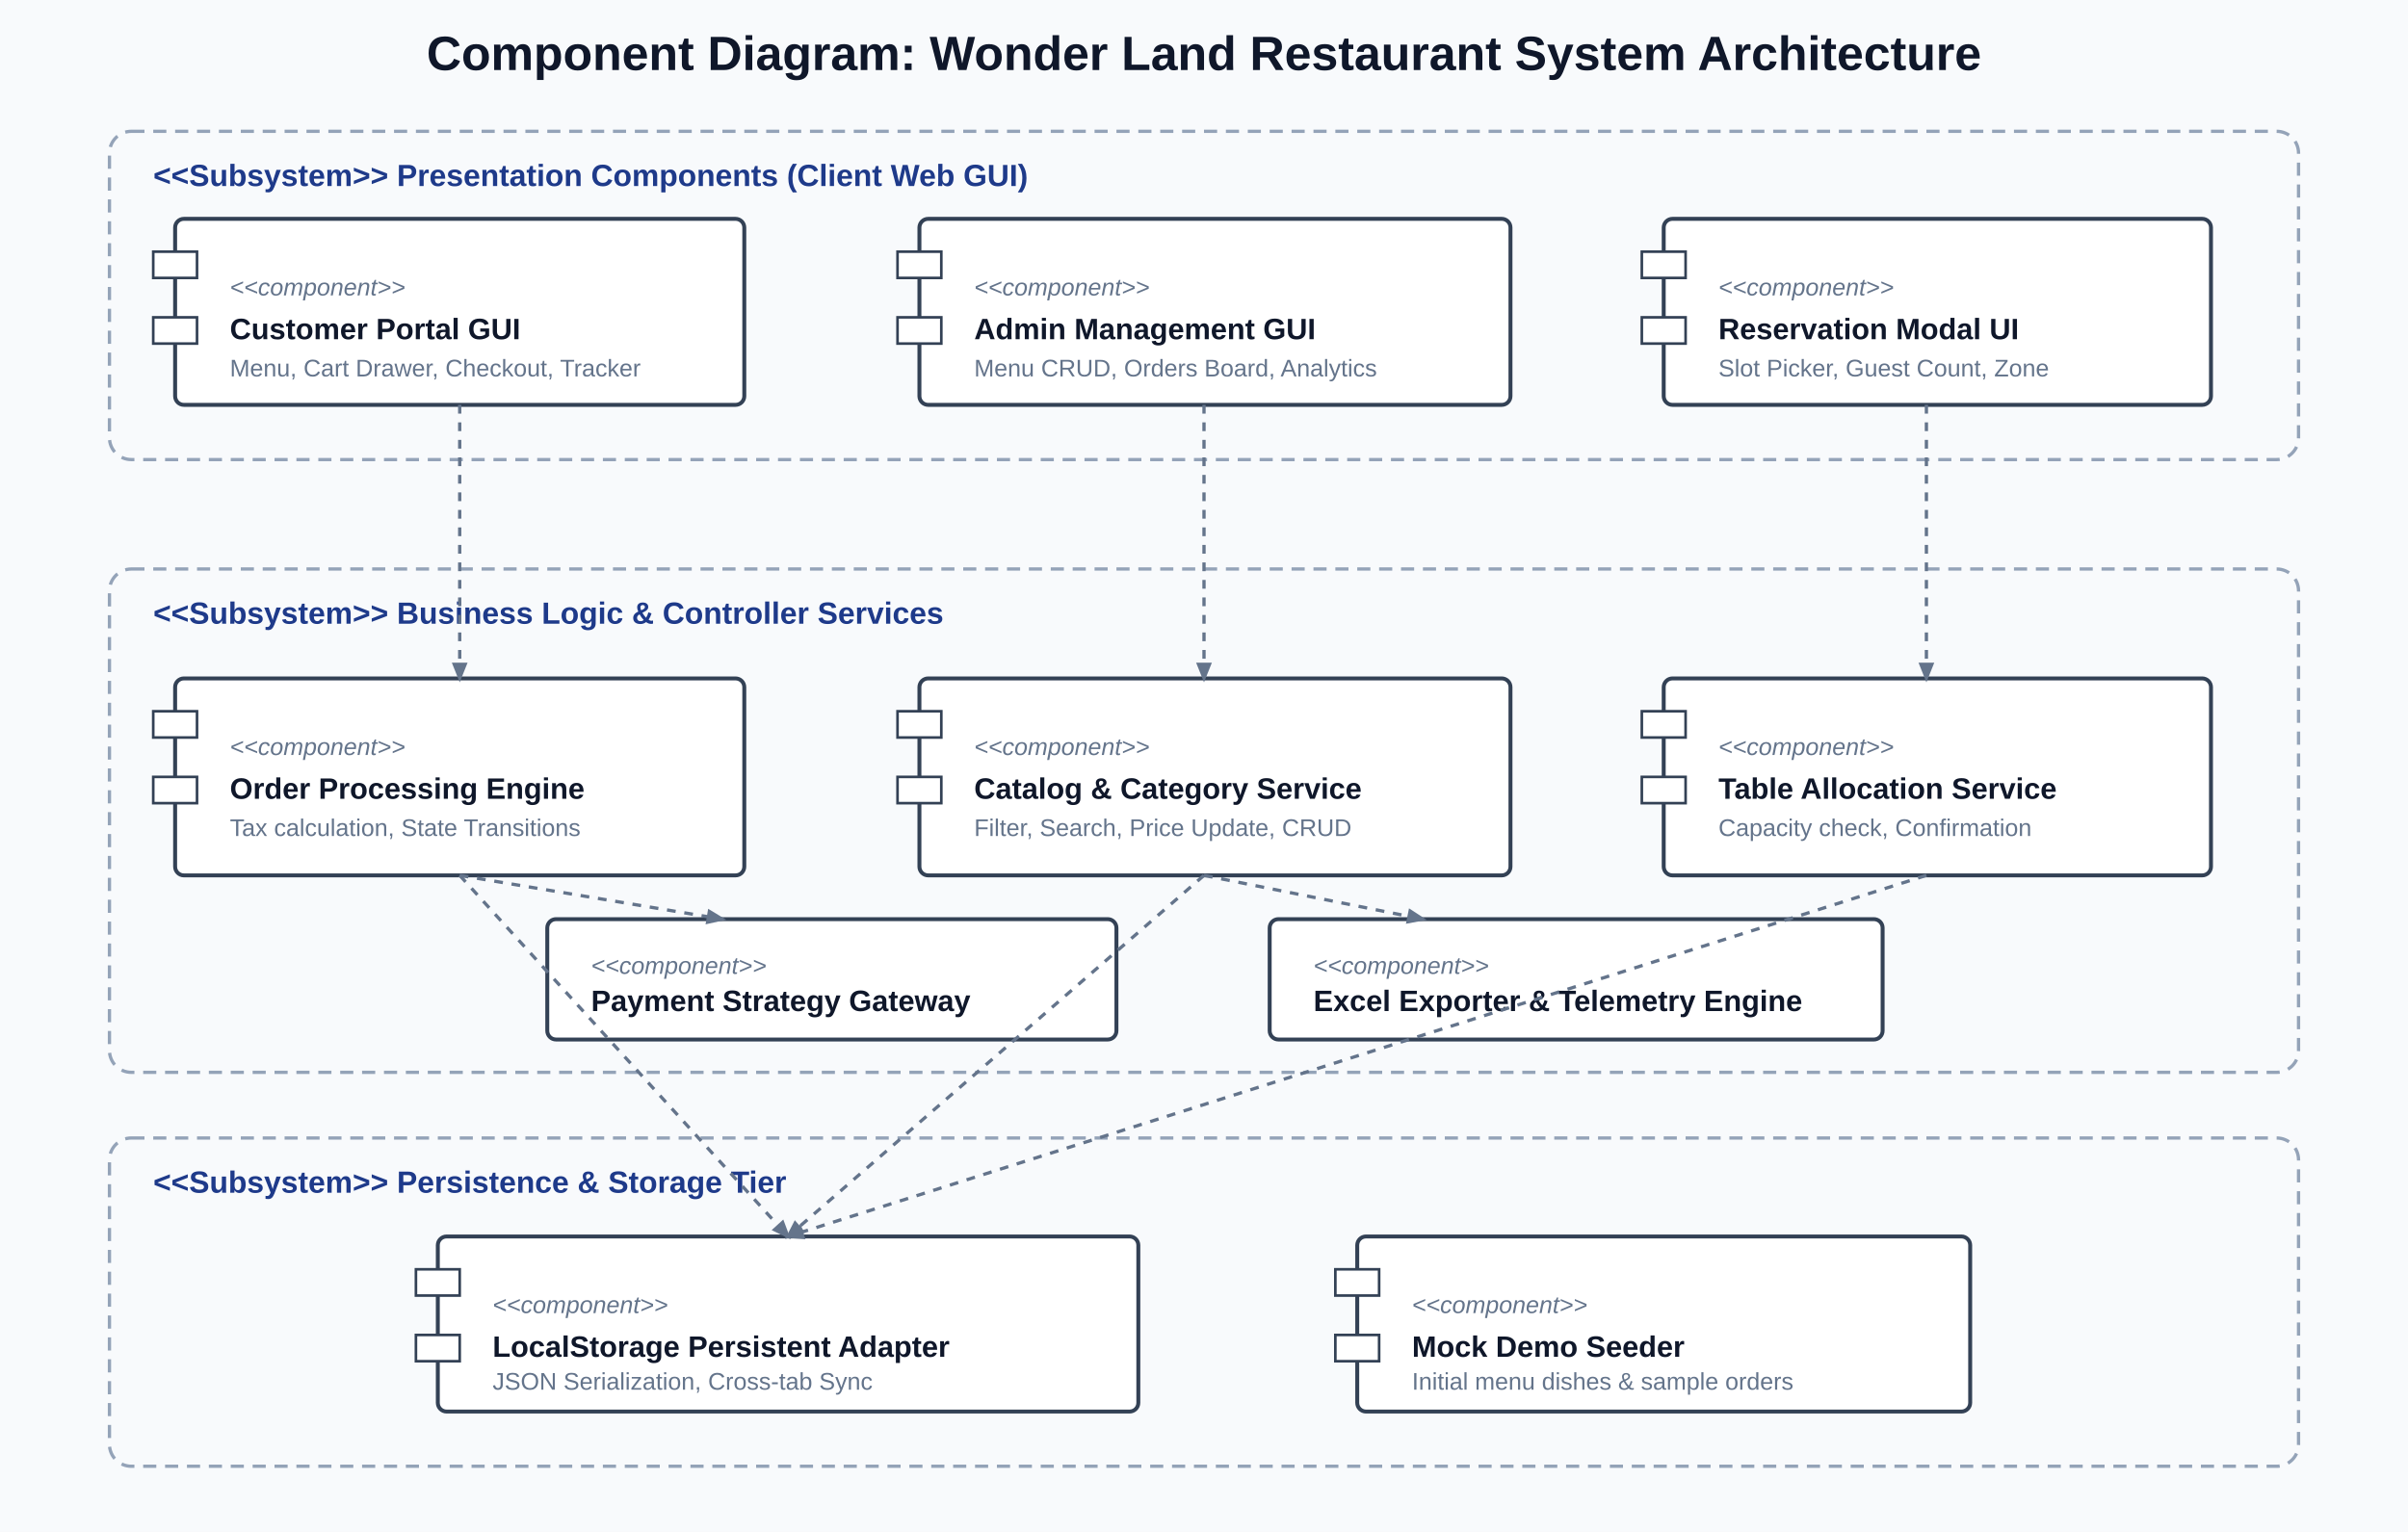
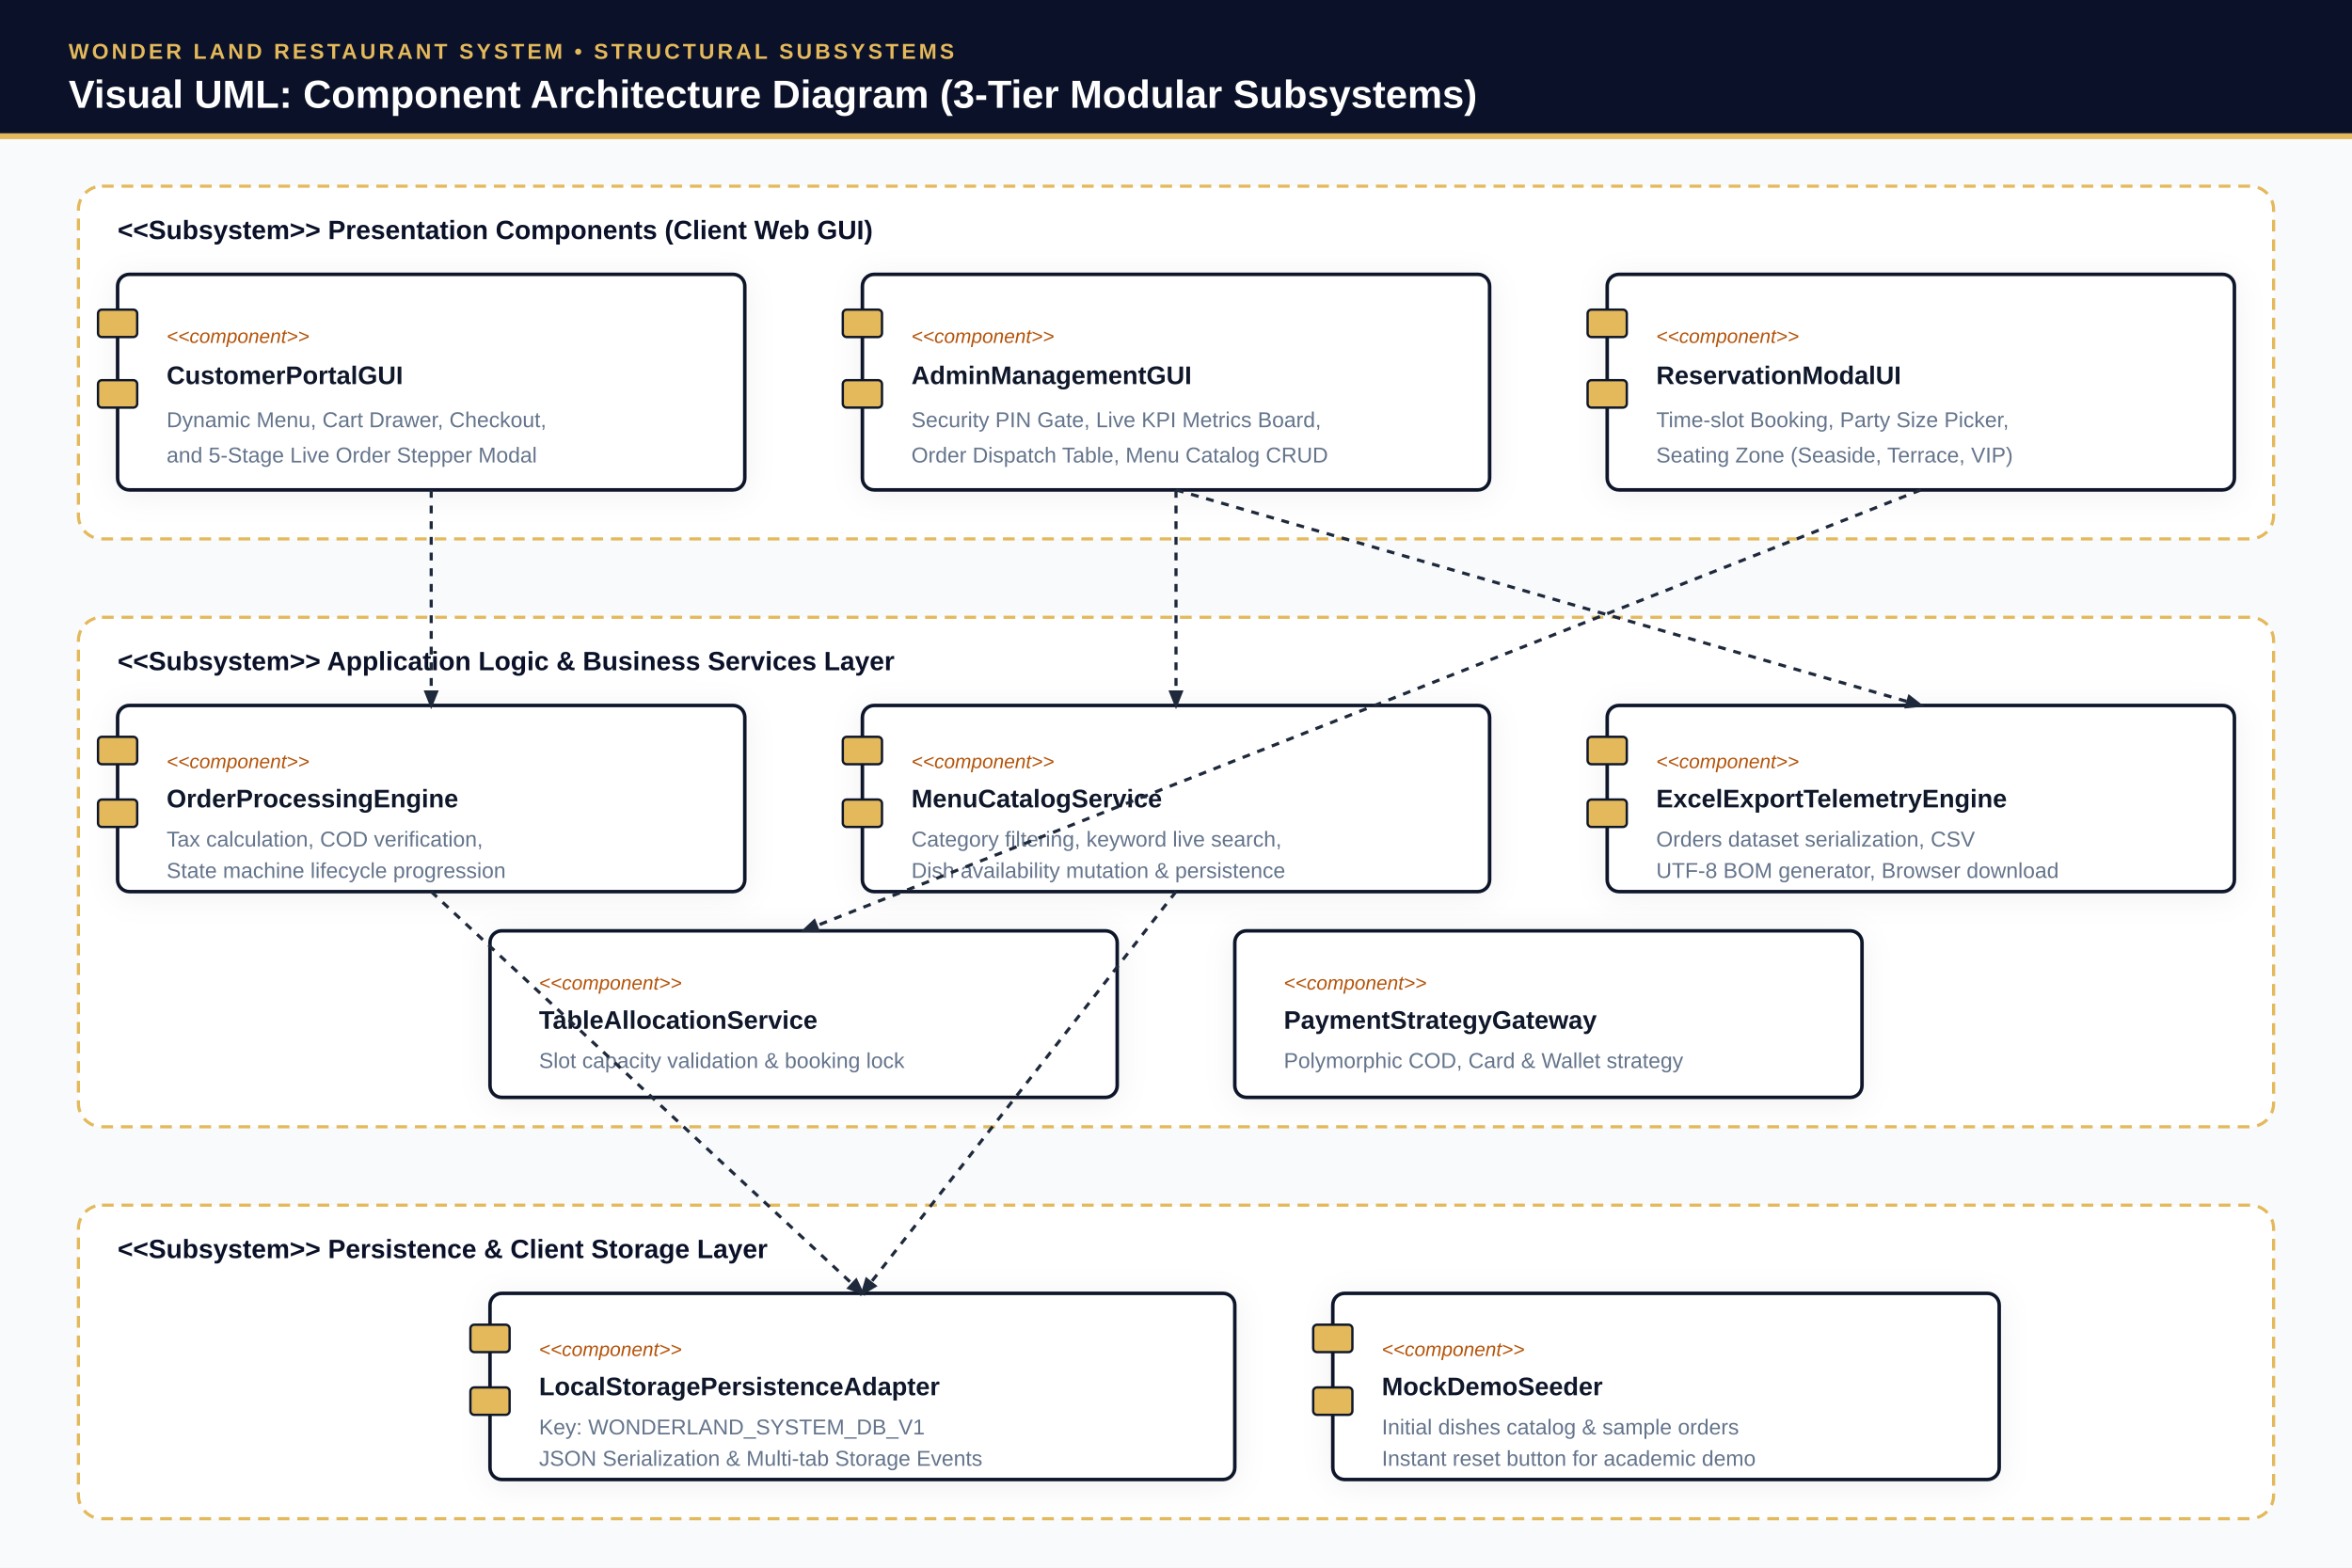
- <svg xmlns="http://www.w3.org/2000/svg" viewBox="0 0 1100 700" width="1100" height="700">
+ <svg xmlns="http://www.w3.org/2000/svg" viewBox="0 0 1200 800" width="1200" height="800">
  <defs>
    <style>
-       .bg { fill: #f8fafc; }
-       .comp-box { fill: #ffffff; stroke: #334155; stroke-width: 1.8; rx: 4; }
-       .comp-header { font-family: 'Segoe UI', Arial, sans-serif; font-size: 13.5px; font-weight: bold; fill: #0f172a; }
-       .comp-stereotype { font-family: 'Segoe UI', Arial, sans-serif; font-size: 11px; font-style: italic; fill: #64748b; }
-       .comp-icon { fill: #ffffff; stroke: #334155; stroke-width: 1.2; }
-       .comp-tab { fill: #ffffff; stroke: #334155; stroke-width: 1.2; }
-       .interface-circle { fill: #ffffff; stroke: #0284c7; stroke-width: 1.8; }
-       .interface-socket { fill: none; stroke: #0284c7; stroke-width: 1.8; }
-       .dep-arrow { stroke: #64748b; stroke-width: 1.5; stroke-dasharray: 4,4; marker-end: url(#compArrow); }
-       .subsystem-boundary { fill: none; stroke: #94a3b8; stroke-width: 1.5; stroke-dasharray: 6,4; rx: 10; }
+       .canvas-bg { fill: #f8fafc; }
+       .header-bg { fill: #0a1128; }
+       .header-title { font-family: 'Segoe UI', Arial, sans-serif; font-size: 20px; font-weight: bold; fill: #ffffff; }
+       .header-tag { font-family: 'Segoe UI', Arial, sans-serif; font-size: 11px; font-weight: bold; fill: #e4b95b; letter-spacing: 1.5px; }
+       .subsystem-box { fill: #ffffff; stroke: #e4b95b; stroke-width: 1.6; stroke-dasharray: 6,4; rx: 12; }
+       .subsystem-title { font-family: 'Segoe UI', Arial, sans-serif; font-size: 13.5px; font-weight: bold; fill: #0a1128; }
+       .comp-card { fill: #ffffff; stroke: #0f172a; stroke-width: 1.8; rx: 6; filter: drop-shadow(0 2px 8px rgba(0,0,0,0.06)); }
+       .comp-tab { fill: #e4b95b; stroke: #0f172a; stroke-width: 1.2; rx: 2; }
+       .comp-header { font-family: 'Segoe UI', Arial, sans-serif; font-size: 13px; font-weight: bold; fill: #0f172a; }
+       .comp-stereo { font-family: 'Segoe UI', Arial, sans-serif; font-size: 10px; font-style: italic; fill: #b45309; }
+       .comp-desc { font-family: 'Segoe UI', Arial, sans-serif; font-size: 11px; fill: #64748b; }
+       .dep-arrow { stroke: #1e293b; stroke-width: 1.6; stroke-dasharray: 4,4; marker-end: url(#arrowComp); }
    </style>
-     <marker id="compArrow" viewBox="0 0 10 10" refX="8" refY="5" markerWidth="6" markerHeight="6" orient="auto">
-       <path d="M 0 1 L 10 5 L 0 9 z" fill="#64748b" />
+     <marker id="arrowComp" viewBox="0 0 10 10" refX="8" refY="5" markerWidth="6" markerHeight="6" orient="auto">
+       <path d="M 0 1 L 10 5 L 0 9 z" fill="#1e293b" />
    </marker>
  </defs>
-   <rect width="100%" height="100%" class="bg" />
-   <text x="550" y="32" font-family="'Segoe UI', Arial, sans-serif" font-size="22" font-weight="bold" fill="#0f172a" text-anchor="middle">Component Diagram: Wonder Land Restaurant System Architecture</text>
-   <rect x="50" y="60" width="1000" height="150" class="subsystem-boundary" />
-   <text x="70" y="85" font-family="'Segoe UI', Arial, sans-serif" font-size="14" font-weight="bold" fill="#1e3a8a">&lt;&lt;Subsystem&gt;&gt; Presentation Components (Client Web GUI)</text>
-   <g transform="translate(80, 100)">
-     <rect width="260" height="85" class="comp-box" />
-     <rect x="-10" y="15" width="20" height="12" class="comp-tab" />
-     <rect x="-10" y="45" width="20" height="12" class="comp-tab" />
-     <text x="25" y="35" class="comp-stereotype">&lt;&lt;component&gt;&gt;</text>
-     <text x="25" y="55" class="comp-header">Customer Portal GUI</text>
-     <text x="25" y="72" font-family="'Segoe UI', Arial, sans-serif" font-size="11" fill="#64748b">Menu, Cart Drawer, Checkout, Tracker</text>
+   <rect width="100%" height="100%" class="canvas-bg" />
+   <rect x="0" y="0" width="1200" height="70" class="header-bg" />
+   <rect x="0" y="68" width="1200" height="3" fill="#e4b95b" />
+   <text x="35" y="30" class="header-tag">WONDER LAND RESTAURANT SYSTEM • STRUCTURAL SUBSYSTEMS</text>
+   <text x="35" y="55" class="header-title">Visual UML: Component Architecture Diagram (3-Tier Modular Subsystems)</text>
+   <rect x="40" y="95" width="1120" height="180" class="subsystem-box" />
+   <text x="60" y="122" class="subsystem-title">&lt;&lt;Subsystem&gt;&gt; Presentation Components (Client Web GUI)</text>
+   <g transform="translate(60, 140)">
+     <rect width="320" height="110" class="comp-card" />
+     <rect x="-10" y="18" width="20" height="14" class="comp-tab" />
+     <rect x="-10" y="54" width="20" height="14" class="comp-tab" />
+     <text x="25" y="35" class="comp-stereo">&lt;&lt;component&gt;&gt;</text>
+     <text x="25" y="56" class="comp-header">CustomerPortalGUI</text>
+     <text x="25" y="78" class="comp-desc">Dynamic Menu, Cart Drawer, Checkout,</text>
+     <text x="25" y="96" class="comp-desc">and 5-Stage Live Order Stepper Modal</text>
  </g>
-   <g transform="translate(420, 100)">
-     <rect width="270" height="85" class="comp-box" />
-     <rect x="-10" y="15" width="20" height="12" class="comp-tab" />
-     <rect x="-10" y="45" width="20" height="12" class="comp-tab" />
-     <text x="25" y="35" class="comp-stereotype">&lt;&lt;component&gt;&gt;</text>
-     <text x="25" y="55" class="comp-header">Admin Management GUI</text>
-     <text x="25" y="72" font-family="'Segoe UI', Arial, sans-serif" font-size="11" fill="#64748b">Menu CRUD, Orders Board, Analytics</text>
+   <g transform="translate(440, 140)">
+     <rect width="320" height="110" class="comp-card" />
+     <rect x="-10" y="18" width="20" height="14" class="comp-tab" />
+     <rect x="-10" y="54" width="20" height="14" class="comp-tab" />
+     <text x="25" y="35" class="comp-stereo">&lt;&lt;component&gt;&gt;</text>
+     <text x="25" y="56" class="comp-header">AdminManagementGUI</text>
+     <text x="25" y="78" class="comp-desc">Security PIN Gate, Live KPI Metrics Board,</text>
+     <text x="25" y="96" class="comp-desc">Order Dispatch Table, Menu Catalog CRUD</text>
  </g>
-   <g transform="translate(760, 100)">
-     <rect width="250" height="85" class="comp-box" />
-     <rect x="-10" y="15" width="20" height="12" class="comp-tab" />
-     <rect x="-10" y="45" width="20" height="12" class="comp-tab" />
-     <text x="25" y="35" class="comp-stereotype">&lt;&lt;component&gt;&gt;</text>
-     <text x="25" y="55" class="comp-header">Reservation Modal UI</text>
-     <text x="25" y="72" font-family="'Segoe UI', Arial, sans-serif" font-size="11" fill="#64748b">Slot Picker, Guest Count, Zone</text>
+   <g transform="translate(820, 140)">
+     <rect width="320" height="110" class="comp-card" />
+     <rect x="-10" y="18" width="20" height="14" class="comp-tab" />
+     <rect x="-10" y="54" width="20" height="14" class="comp-tab" />
+     <text x="25" y="35" class="comp-stereo">&lt;&lt;component&gt;&gt;</text>
+     <text x="25" y="56" class="comp-header">ReservationModalUI</text>
+     <text x="25" y="78" class="comp-desc">Time-slot Booking, Party Size Picker,</text>
+     <text x="25" y="96" class="comp-desc">Seating Zone (Seaside, Terrace, VIP)</text>
  </g>
-   <rect x="50" y="260" width="1000" height="230" class="subsystem-boundary" />
-   <text x="70" y="285" font-family="'Segoe UI', Arial, sans-serif" font-size="14" font-weight="bold" fill="#1e3a8a">&lt;&lt;Subsystem&gt;&gt; Business Logic &amp; Controller Services</text>
-   <g transform="translate(80, 310)">
-     <rect width="260" height="90" class="comp-box" />
-     <rect x="-10" y="15" width="20" height="12" class="comp-tab" />
-     <rect x="-10" y="45" width="20" height="12" class="comp-tab" />
-     <text x="25" y="35" class="comp-stereotype">&lt;&lt;component&gt;&gt;</text>
-     <text x="25" y="55" class="comp-header">Order Processing Engine</text>
-     <text x="25" y="72" font-family="'Segoe UI', Arial, sans-serif" font-size="11" fill="#64748b">Tax calculation, State Transitions</text>
+   <rect x="40" y="315" width="1120" height="260" class="subsystem-box" />
+   <text x="60" y="342" class="subsystem-title">&lt;&lt;Subsystem&gt;&gt; Application Logic &amp; Business Services Layer</text>
+   <g transform="translate(60, 360)">
+     <rect width="320" height="95" class="comp-card" />
+     <rect x="-10" y="16" width="20" height="14" class="comp-tab" />
+     <rect x="-10" y="48" width="20" height="14" class="comp-tab" />
+     <text x="25" y="32" class="comp-stereo">&lt;&lt;component&gt;&gt;</text>
+     <text x="25" y="52" class="comp-header">OrderProcessingEngine</text>
+     <text x="25" y="72" class="comp-desc">Tax calculation, COD verification,</text>
+     <text x="25" y="88" class="comp-desc">State machine lifecycle progression</text>
  </g>
-   <g transform="translate(420, 310)">
-     <rect width="270" height="90" class="comp-box" />
-     <rect x="-10" y="15" width="20" height="12" class="comp-tab" />
-     <rect x="-10" y="45" width="20" height="12" class="comp-tab" />
-     <text x="25" y="35" class="comp-stereotype">&lt;&lt;component&gt;&gt;</text>
-     <text x="25" y="55" class="comp-header">Catalog &amp; Category Service</text>
-     <text x="25" y="72" font-family="'Segoe UI', Arial, sans-serif" font-size="11" fill="#64748b">Filter, Search, Price Update, CRUD</text>
+   <g transform="translate(440, 360)">
+     <rect width="320" height="95" class="comp-card" />
+     <rect x="-10" y="16" width="20" height="14" class="comp-tab" />
+     <rect x="-10" y="48" width="20" height="14" class="comp-tab" />
+     <text x="25" y="32" class="comp-stereo">&lt;&lt;component&gt;&gt;</text>
+     <text x="25" y="52" class="comp-header">MenuCatalogService</text>
+     <text x="25" y="72" class="comp-desc">Category filtering, keyword live search,</text>
+     <text x="25" y="88" class="comp-desc">Dish availability mutation &amp; persistence</text>
  </g>
-   <g transform="translate(760, 310)">
-     <rect width="250" height="90" class="comp-box" />
-     <rect x="-10" y="15" width="20" height="12" class="comp-tab" />
-     <rect x="-10" y="45" width="20" height="12" class="comp-tab" />
-     <text x="25" y="35" class="comp-stereotype">&lt;&lt;component&gt;&gt;</text>
-     <text x="25" y="55" class="comp-header">Table Allocation Service</text>
-     <text x="25" y="72" font-family="'Segoe UI', Arial, sans-serif" font-size="11" fill="#64748b">Capacity check, Confirmation</text>
+   <g transform="translate(820, 360)">
+     <rect width="320" height="95" class="comp-card" stroke="#059669" />
+     <rect x="-10" y="16" width="20" height="14" class="comp-tab" fill="#059669" />
+     <rect x="-10" y="48" width="20" height="14" class="comp-tab" fill="#059669" />
+     <text x="25" y="32" class="comp-stereo" fill="#047857">&lt;&lt;component&gt;&gt;</text>
+     <text x="25" y="52" class="comp-header" fill="#047857">ExcelExportTelemetryEngine</text>
+     <text x="25" y="72" class="comp-desc">Orders dataset serialization, CSV</text>
+     <text x="25" y="88" class="comp-desc">UTF-8 BOM generator, Browser download</text>
  </g>
-   <g transform="translate(250, 420)">
-     <rect width="260" height="55" class="comp-box" />
-     <text x="20" y="25" class="comp-stereotype">&lt;&lt;component&gt;&gt;</text>
-     <text x="20" y="42" class="comp-header">Payment Strategy Gateway</text>
+   <g transform="translate(250, 475)">
+     <rect width="320" height="85" class="comp-card" />
+     <text x="25" y="30" class="comp-stereo">&lt;&lt;component&gt;&gt;</text>
+     <text x="25" y="50" class="comp-header">TableAllocationService</text>
+     <text x="25" y="70" class="comp-desc">Slot capacity validation &amp; booking lock</text>
  </g>
-   <g transform="translate(580, 420)">
-     <rect width="280" height="55" class="comp-box" />
-     <text x="20" y="25" class="comp-stereotype">&lt;&lt;component&gt;&gt;</text>
-     <text x="20" y="42" class="comp-header">Excel Exporter &amp; Telemetry Engine</text>
+   <g transform="translate(630, 475)">
+     <rect width="320" height="85" class="comp-card" />
+     <text x="25" y="30" class="comp-stereo">&lt;&lt;component&gt;&gt;</text>
+     <text x="25" y="50" class="comp-header">PaymentStrategyGateway</text>
+     <text x="25" y="70" class="comp-desc">Polymorphic COD, Card &amp; Wallet strategy</text>
  </g>
-   <rect x="50" y="520" width="1000" height="150" class="subsystem-boundary" />
-   <text x="70" y="545" font-family="'Segoe UI', Arial, sans-serif" font-size="14" font-weight="bold" fill="#1e3a8a">&lt;&lt;Subsystem&gt;&gt; Persistence &amp; Storage Tier</text>
-   <g transform="translate(200, 565)">
-     <rect width="320" height="80" class="comp-box" />
-     <rect x="-10" y="15" width="20" height="12" class="comp-tab" />
-     <rect x="-10" y="45" width="20" height="12" class="comp-tab" />
-     <text x="25" y="35" class="comp-stereotype">&lt;&lt;component&gt;&gt;</text>
-     <text x="25" y="55" class="comp-header">LocalStorage Persistent Adapter</text>
-     <text x="25" y="70" font-family="'Segoe UI', Arial, sans-serif" font-size="11" fill="#64748b">JSON Serialization, Cross-tab Sync</text>
+   <rect x="40" y="615" width="1120" height="160" class="subsystem-box" />
+   <text x="60" y="642" class="subsystem-title">&lt;&lt;Subsystem&gt;&gt; Persistence &amp; Client Storage Layer</text>
+   <g transform="translate(250, 660)">
+     <rect width="380" height="95" class="comp-card" />
+     <rect x="-10" y="16" width="20" height="14" class="comp-tab" />
+     <rect x="-10" y="48" width="20" height="14" class="comp-tab" />
+     <text x="25" y="32" class="comp-stereo">&lt;&lt;component&gt;&gt;</text>
+     <text x="25" y="52" class="comp-header">LocalStoragePersistenceAdapter</text>
+     <text x="25" y="72" class="comp-desc">Key: WONDERLAND_SYSTEM_DB_V1</text>
+     <text x="25" y="88" class="comp-desc">JSON Serialization &amp; Multi-tab Storage Events</text>
  </g>
-   <g transform="translate(620, 565)">
-     <rect width="280" height="80" class="comp-box" />
-     <rect x="-10" y="15" width="20" height="12" class="comp-tab" />
-     <rect x="-10" y="45" width="20" height="12" class="comp-tab" />
-     <text x="25" y="35" class="comp-stereotype">&lt;&lt;component&gt;&gt;</text>
-     <text x="25" y="55" class="comp-header">Mock Demo Seeder</text>
-     <text x="25" y="70" font-family="'Segoe UI', Arial, sans-serif" font-size="11" fill="#64748b">Initial menu dishes &amp; sample orders</text>
+   <g transform="translate(680, 660)">
+     <rect width="340" height="95" class="comp-card" />
+     <rect x="-10" y="16" width="20" height="14" class="comp-tab" />
+     <rect x="-10" y="48" width="20" height="14" class="comp-tab" />
+     <text x="25" y="32" class="comp-stereo">&lt;&lt;component&gt;&gt;</text>
+     <text x="25" y="52" class="comp-header">MockDemoSeeder</text>
+     <text x="25" y="72" class="comp-desc">Initial dishes catalog &amp; sample orders</text>
+     <text x="25" y="88" class="comp-desc">Instant reset button for academic demo</text>
  </g>
-   <line x1="210" y1="185" x2="210" y2="310" class="dep-arrow" />
-   <line x1="550" y1="185" x2="550" y2="310" class="dep-arrow" />
-   <line x1="880" y1="185" x2="880" y2="310" class="dep-arrow" />
-   <line x1="210" y1="400" x2="330" y2="420" class="dep-arrow" />
-   <line x1="550" y1="400" x2="650" y2="420" class="dep-arrow" />
-   <line x1="210" y1="400" x2="360" y2="565" class="dep-arrow" />
-   <line x1="550" y1="400" x2="360" y2="565" class="dep-arrow" />
-   <line x1="880" y1="400" x2="360" y2="565" class="dep-arrow" />
+   <line x1="220" y1="250" x2="220" y2="360" class="dep-arrow" />
+   <line x1="600" y1="250" x2="600" y2="360" class="dep-arrow" />
+   <line x1="600" y1="250" x2="980" y2="360" class="dep-arrow" />
+   <line x1="980" y1="250" x2="410" y2="475" class="dep-arrow" />
+   <line x1="220" y1="455" x2="440" y2="660" class="dep-arrow" />
+   <line x1="600" y1="455" x2="440" y2="660" class="dep-arrow" />
</svg>
